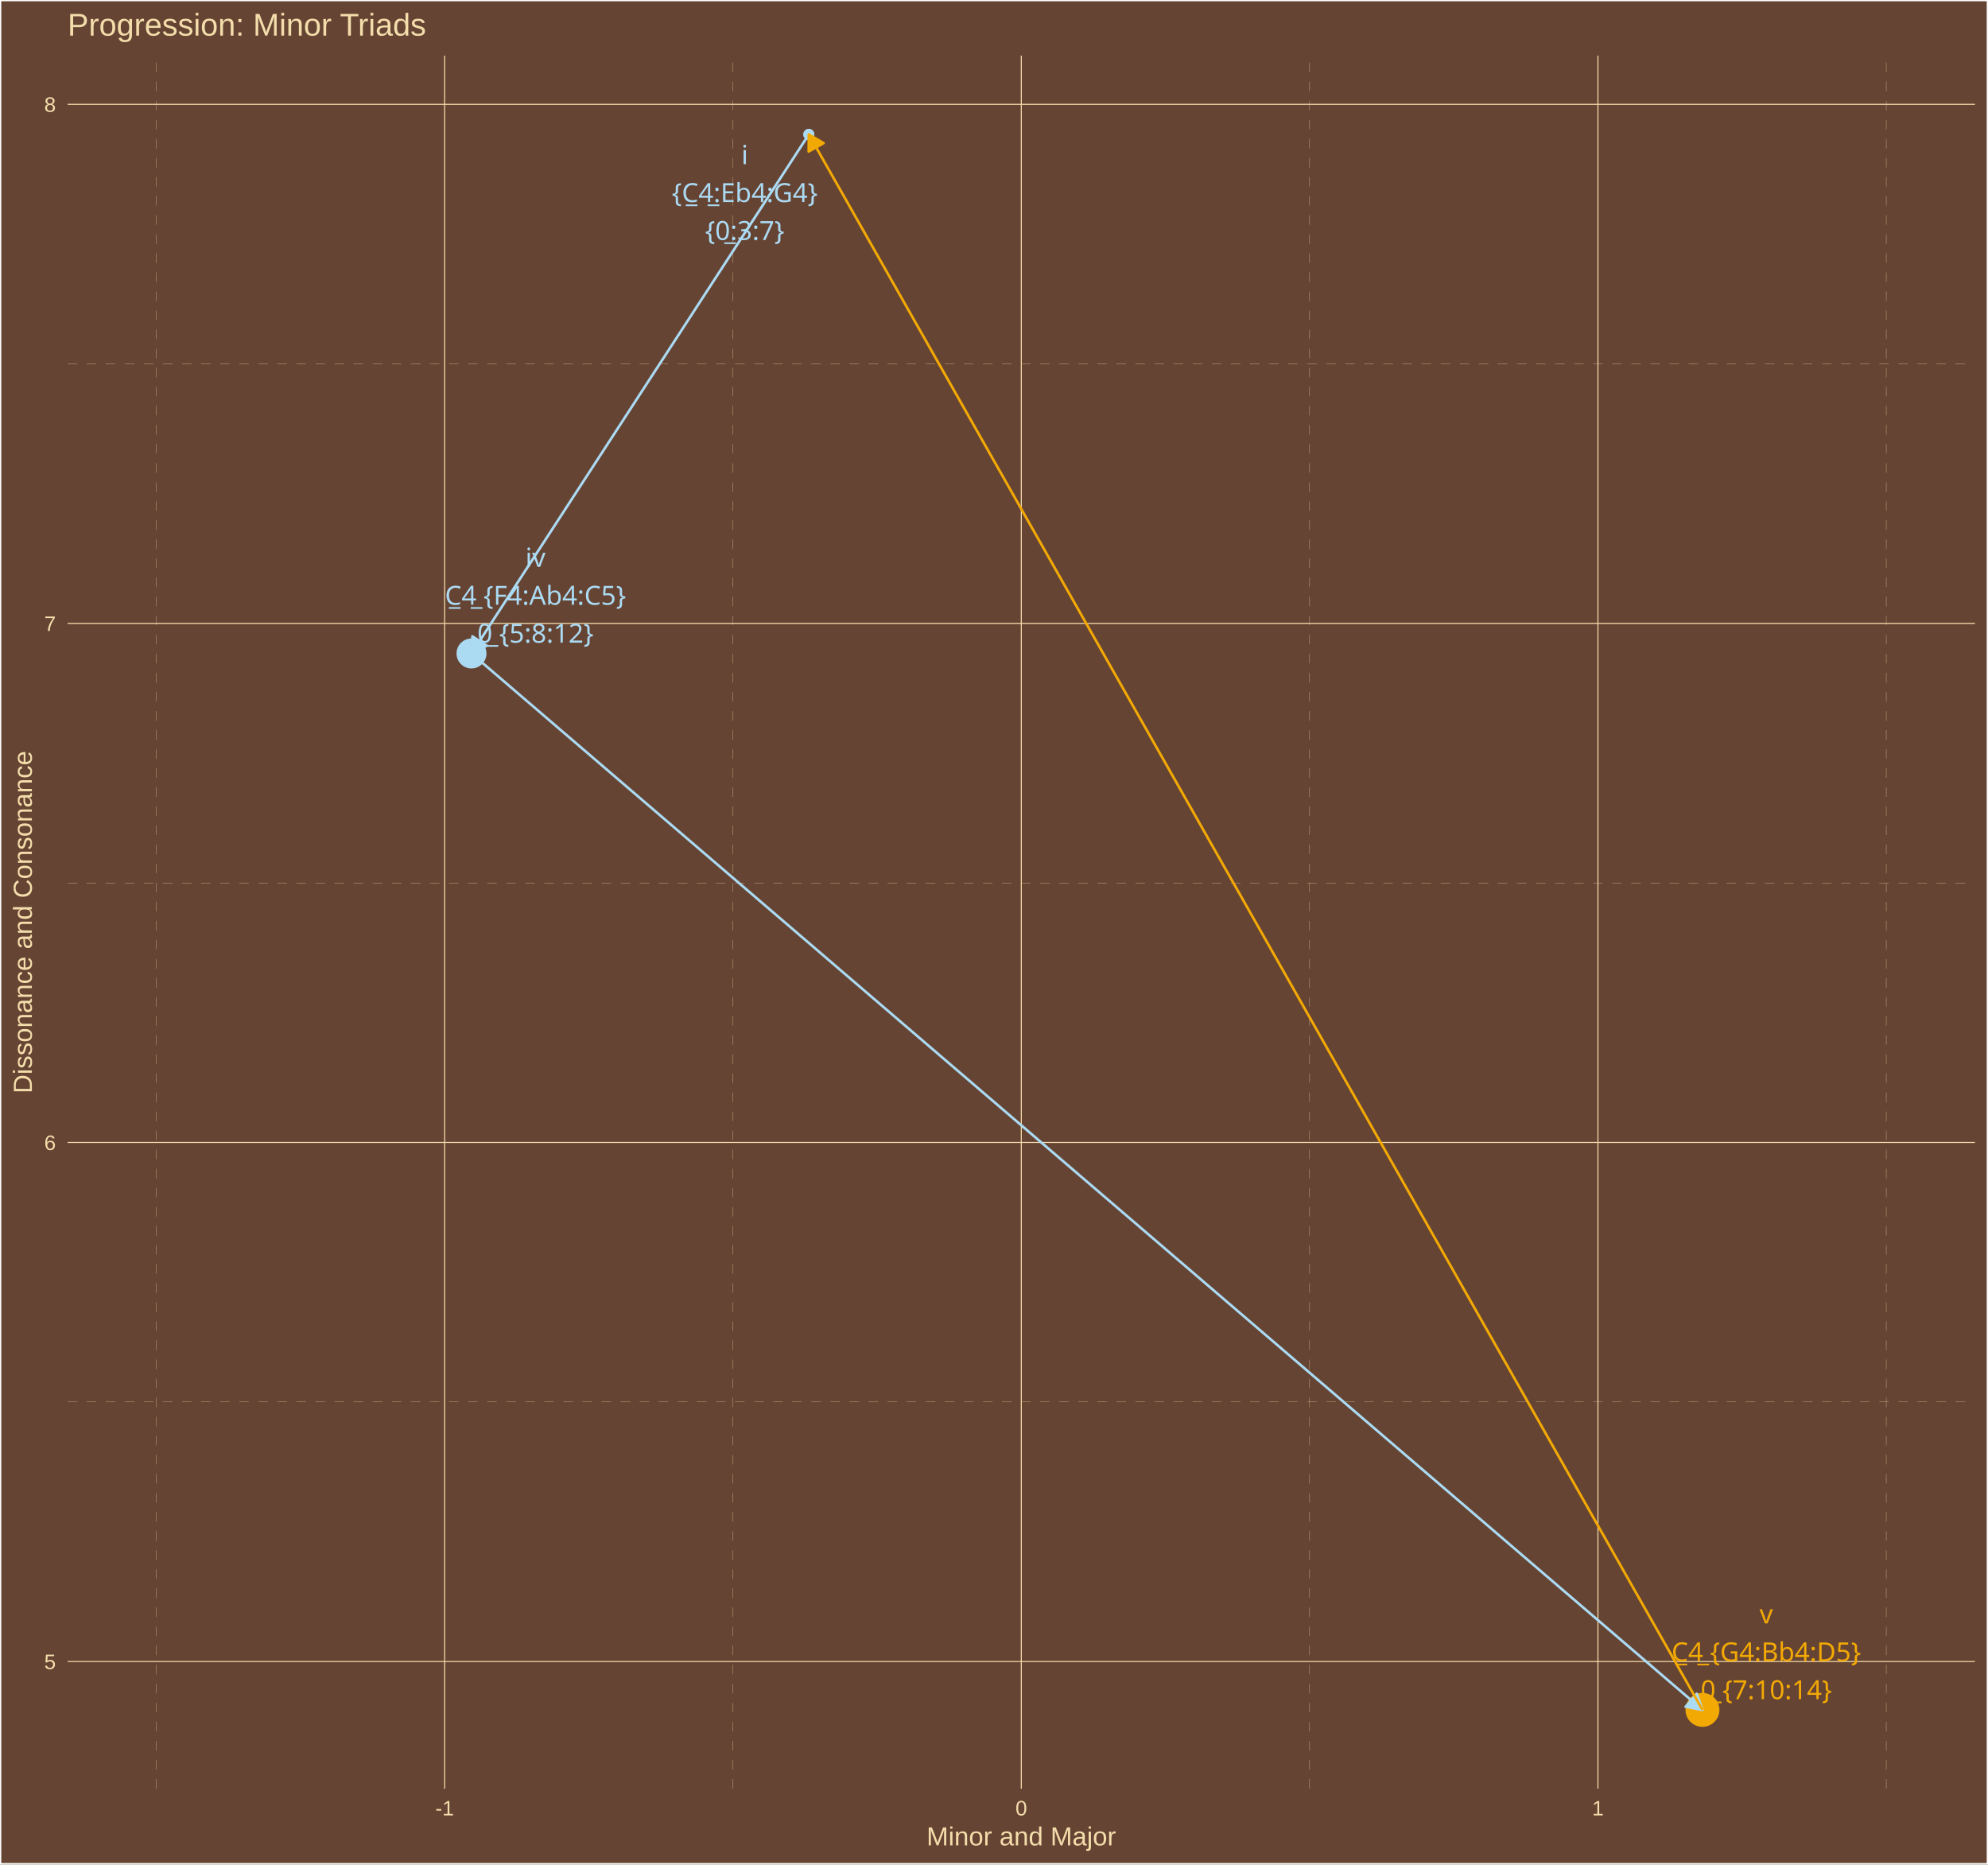
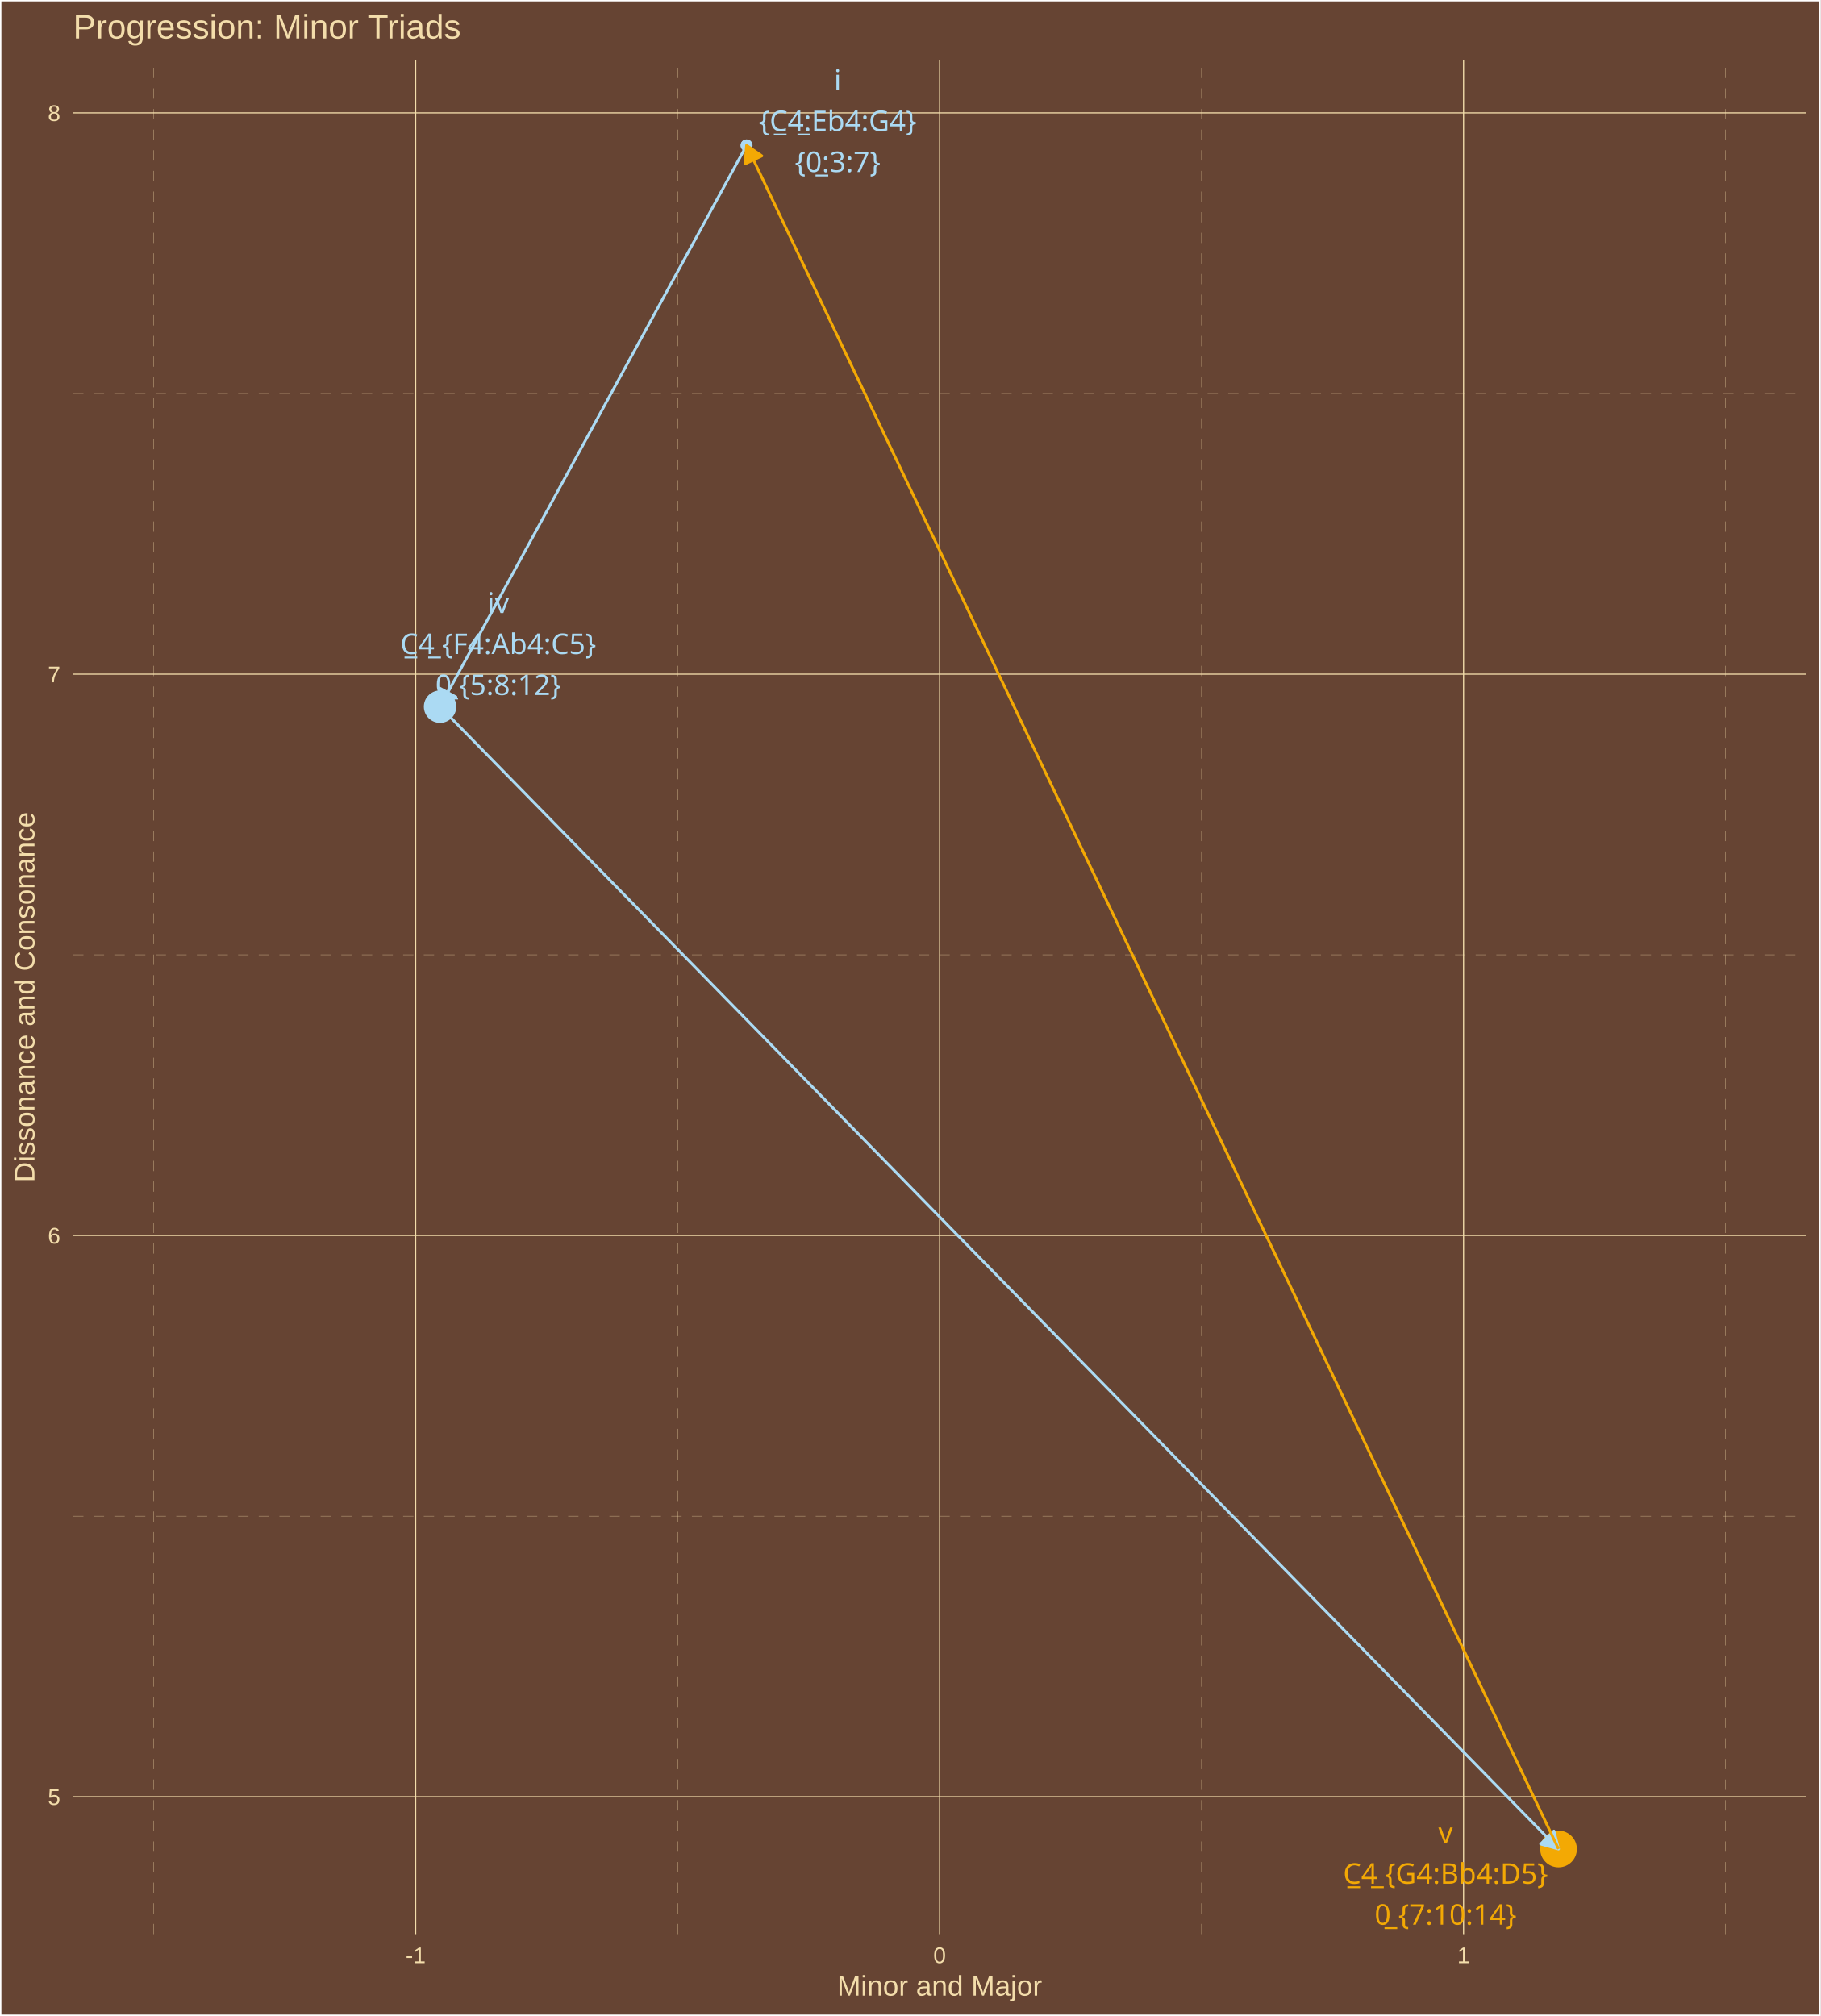
- <svg xmlns="http://www.w3.org/2000/svg" class="svglite" width="834.00pt" height="782.00pt" viewBox="0 0 834.00 782.00">
+ <svg xmlns="http://www.w3.org/2000/svg" class="svglite" width="706.00pt" height="782.00pt" viewBox="0 0 706.00 782.00">
  <defs>
    <style type="text/css">
    .svglite line, .svglite polyline, .svglite polygon, .svglite path, .svglite rect, .svglite circle {
      fill: none;
      stroke: #000000;
      stroke-linecap: round;
      stroke-linejoin: round;
      stroke-miterlimit: 10.00;
    }
    .svglite text {
      white-space: pre;
    }
  </style>
  </defs>
  <rect width="100%" height="100%" style="stroke: none; fill: #664433;" />
  <defs>
-     <clipPath id="cpMC4wMHw4MzQuMDB8MC4wMHw3ODIuMDA=">
-       <rect x="0.00" y="0.00" width="834.00" height="782.00" />
+     <clipPath id="cpMC4wMHw3MDYuMDB8MC4wMHw3ODIuMDA=">
+       <rect x="0.00" y="0.00" width="706.00" height="782.00" />
    </clipPath>
  </defs>
-   <g clip-path="url(#cpMC4wMHw4MzQuMDB8MC4wMHw3ODIuMDA=)">
-     <rect x="0.00" y="0" width="834.00" height="782.00" style="stroke-width: 1.07; stroke: #FFFFFF; fill: #664433;" />
+   <g clip-path="url(#cpMC4wMHw3MDYuMDB8MC4wMHw3ODIuMDA=)">
+     <rect x="0.00" y="0" width="706.00" height="782.00" style="stroke-width: 1.07; stroke: #FFFFFF; fill: #664433;" />
  </g>
  <defs>
-     <clipPath id="cpMjguMzd8ODI4LjUyfDIzLjM0fDc1MC4yNw==">
-       <rect x="28.37" y="23.34" width="800.15" height="726.93" />
+     <clipPath id="cpMjguMzd8NzAwLjUyfDIzLjM0fDc1MC4yNw==">
+       <rect x="28.37" y="23.34" width="672.15" height="726.93" />
    </clipPath>
  </defs>
-   <g clip-path="url(#cpMjguMzd8ODI4LjUyfDIzLjM0fDc1MC4yNw==)">
-     <rect x="28.37" y="23.34" width="800.15" height="726.93" style="stroke-width: 1.07; stroke: none; fill: #664433;" />
-     <polyline points="28.37,588.09 828.52,588.09 " style="stroke-width: 0.11; stroke: #F3DDAB; stroke-dasharray: 4.00,4.00; stroke-linecap: butt;" />
-     <polyline points="28.37,370.36 828.52,370.36 " style="stroke-width: 0.11; stroke: #F3DDAB; stroke-dasharray: 4.00,4.00; stroke-linecap: butt;" />
-     <polyline points="28.37,152.63 828.52,152.63 " style="stroke-width: 0.11; stroke: #F3DDAB; stroke-dasharray: 4.00,4.00; stroke-linecap: butt;" />
-     <polyline points="65.58,750.27 65.58,23.34 " style="stroke-width: 0.11; stroke: #F3DDAB; stroke-dasharray: 4.00,4.00; stroke-linecap: butt;" />
-     <polyline points="307.49,750.27 307.49,23.34 " style="stroke-width: 0.11; stroke: #F3DDAB; stroke-dasharray: 4.00,4.00; stroke-linecap: butt;" />
-     <polyline points="549.40,750.27 549.40,23.34 " style="stroke-width: 0.11; stroke: #F3DDAB; stroke-dasharray: 4.00,4.00; stroke-linecap: butt;" />
-     <polyline points="791.31,750.27 791.31,23.34 " style="stroke-width: 0.11; stroke: #F3DDAB; stroke-dasharray: 4.00,4.00; stroke-linecap: butt;" />
-     <polyline points="28.37,696.95 828.52,696.95 " style="stroke-width: 0.43; stroke: #F3DDAB; stroke-linecap: butt;" />
-     <polyline points="28.37,479.22 828.52,479.22 " style="stroke-width: 0.43; stroke: #F3DDAB; stroke-linecap: butt;" />
-     <polyline points="28.37,261.50 828.52,261.50 " style="stroke-width: 0.43; stroke: #F3DDAB; stroke-linecap: butt;" />
-     <polyline points="28.37,43.77 828.52,43.77 " style="stroke-width: 0.43; stroke: #F3DDAB; stroke-linecap: butt;" />
-     <polyline points="186.53,750.27 186.53,23.34 " style="stroke-width: 0.43; stroke: #F3DDAB; stroke-linecap: butt;" />
-     <polyline points="428.45,750.27 428.45,23.34 " style="stroke-width: 0.43; stroke: #F3DDAB; stroke-linecap: butt;" />
-     <polyline points="670.36,750.27 670.36,23.34 " style="stroke-width: 0.43; stroke: #F3DDAB; stroke-linecap: butt;" />
-     <circle cx="339.31" cy="56.38" r="1.95" style="stroke-width: 0.71; stroke: #ABDAF3; fill: #ABDAF3;" />
-     <circle cx="197.80" cy="274.11" r="1.95" style="stroke-width: 0.71; stroke: #ABDAF3; fill: #ABDAF3;" />
-     <circle cx="714.21" cy="717.22" r="1.95" style="stroke-width: 0.71; stroke: #F3A904; fill: #F3A904;" />
-     <circle cx="339.31" cy="56.38" r="1.95" style="stroke-width: 0.71; stroke: #ABDAF3; fill: #ABDAF3;" />
-     <circle cx="339.31" cy="56.38" r="1.42" style="stroke-width: 0.71; stroke: #ABDAF3; fill: #ABDAF3;" />
-     <circle cx="197.80" cy="274.11" r="5.93" style="stroke-width: 0.71; stroke: #ABDAF3; fill: #ABDAF3;" />
-     <circle cx="714.21" cy="717.22" r="6.76" style="stroke-width: 0.71; stroke: #F3A904; fill: #F3A904;" />
-     <circle cx="339.31" cy="56.38" r="1.42" style="stroke-width: 0.71; stroke: #ABDAF3; fill: #ABDAF3;" />
-     <line x1="339.31" y1="56.38" x2="197.80" y2="274.11" style="stroke-width: 1.07; stroke: #ABDAF3; stroke-linecap: butt;" />
-     <polygon points="198.18,266.92 197.80,274.11 204.21,270.84 " style="stroke-width: 1.07; stroke: #ABDAF3; stroke-linecap: butt; fill: #ABDAF3;" />
-     <line x1="197.80" y1="274.11" x2="714.21" y2="717.22" style="stroke-width: 1.07; stroke: #ABDAF3; stroke-linecap: butt;" />
-     <polygon points="707.14,715.90 714.21,717.22 711.83,710.43 " style="stroke-width: 1.07; stroke: #ABDAF3; stroke-linecap: butt; fill: #ABDAF3;" />
-     <line x1="714.21" y1="717.22" x2="339.31" y2="56.38" style="stroke-width: 1.07; stroke: #F3A904; stroke-linecap: butt;" />
-     <polygon points="345.51,60.03 339.31,56.38 339.25,63.58 " style="stroke-width: 1.07; stroke: #F3A904; stroke-linecap: butt; fill: #F3A904;" />
-     <text x="312.43" y="68.86" text-anchor="middle" style="font-size: 11.04px;fill: #ABDAF3; font-family: &quot;Arial Unicode MS&quot;;" textLength="2.45px" lengthAdjust="spacingAndGlyphs">i</text>
-     <text x="312.43" y="84.76" text-anchor="middle" style="font-size: 11.04px;fill: #ABDAF3; font-family: &quot;Arial Unicode MS&quot;;" textLength="61.95px" lengthAdjust="spacingAndGlyphs">{C̲4̲:Eb4:G4}</text>
-     <text x="312.43" y="100.65" text-anchor="middle" style="font-size: 11.04px;fill: #ABDAF3; font-family: &quot;Arial Unicode MS&quot;;" textLength="31.91px" lengthAdjust="spacingAndGlyphs">{0̲:3:7}</text>
-     <text x="224.63" y="237.77" text-anchor="middle" style="font-size: 11.04px;fill: #ABDAF3; font-family: &quot;Arial Unicode MS&quot;;" textLength="7.96px" lengthAdjust="spacingAndGlyphs">iv</text>
-     <text x="224.63" y="253.67" text-anchor="middle" style="font-size: 11.04px;fill: #ABDAF3; font-family: &quot;Arial Unicode MS&quot;;" textLength="77.27px" lengthAdjust="spacingAndGlyphs">C̲4̲ {F4:Ab4:C5}</text>
-     <text x="224.63" y="269.57" text-anchor="middle" style="font-size: 11.04px;fill: #ABDAF3; font-family: &quot;Arial Unicode MS&quot;;" textLength="47.25px" lengthAdjust="spacingAndGlyphs">0̲ {5:8:12}</text>
-     <text x="740.97" y="680.94" text-anchor="middle" style="font-size: 11.04px;fill: #F3A904; font-family: &quot;Arial Unicode MS&quot;;" textLength="5.52px" lengthAdjust="spacingAndGlyphs">v</text>
-     <text x="740.97" y="696.84" text-anchor="middle" style="font-size: 11.04px;fill: #F3A904; font-family: &quot;Arial Unicode MS&quot;;" textLength="79.11px" lengthAdjust="spacingAndGlyphs">C̲4̲ {G4:Bb4:D5}</text>
-     <text x="740.97" y="712.73" text-anchor="middle" style="font-size: 11.04px;fill: #F3A904; font-family: &quot;Arial Unicode MS&quot;;" textLength="53.38px" lengthAdjust="spacingAndGlyphs">0̲ {7:10:14}</text>
+   <g clip-path="url(#cpMjguMzd8NzAwLjUyfDIzLjM0fDc1MC4yNw==)">
+     <rect x="28.37" y="23.34" width="672.15" height="726.93" style="stroke-width: 1.07; stroke: none; fill: #664433;" />
+     <polyline points="28.37,588.09 700.52,588.09 " style="stroke-width: 0.11; stroke: #F3DDAB; stroke-dasharray: 4.00,4.00; stroke-linecap: butt;" />
+     <polyline points="28.37,370.36 700.52,370.36 " style="stroke-width: 0.11; stroke: #F3DDAB; stroke-dasharray: 4.00,4.00; stroke-linecap: butt;" />
+     <polyline points="28.37,152.63 700.52,152.63 " style="stroke-width: 0.11; stroke: #F3DDAB; stroke-dasharray: 4.00,4.00; stroke-linecap: butt;" />
+     <polyline points="59.63,750.27 59.63,23.34 " style="stroke-width: 0.11; stroke: #F3DDAB; stroke-dasharray: 4.00,4.00; stroke-linecap: butt;" />
+     <polyline points="262.84,750.27 262.84,23.34 " style="stroke-width: 0.11; stroke: #F3DDAB; stroke-dasharray: 4.00,4.00; stroke-linecap: butt;" />
+     <polyline points="466.05,750.27 466.05,23.34 " style="stroke-width: 0.11; stroke: #F3DDAB; stroke-dasharray: 4.00,4.00; stroke-linecap: butt;" />
+     <polyline points="669.27,750.27 669.27,23.34 " style="stroke-width: 0.11; stroke: #F3DDAB; stroke-dasharray: 4.00,4.00; stroke-linecap: butt;" />
+     <polyline points="28.37,696.95 700.52,696.95 " style="stroke-width: 0.43; stroke: #F3DDAB; stroke-linecap: butt;" />
+     <polyline points="28.37,479.22 700.52,479.22 " style="stroke-width: 0.43; stroke: #F3DDAB; stroke-linecap: butt;" />
+     <polyline points="28.37,261.50 700.52,261.50 " style="stroke-width: 0.43; stroke: #F3DDAB; stroke-linecap: butt;" />
+     <polyline points="28.37,43.77 700.52,43.77 " style="stroke-width: 0.43; stroke: #F3DDAB; stroke-linecap: butt;" />
+     <polyline points="161.23,750.27 161.23,23.34 " style="stroke-width: 0.43; stroke: #F3DDAB; stroke-linecap: butt;" />
+     <polyline points="364.45,750.27 364.45,23.34 " style="stroke-width: 0.43; stroke: #F3DDAB; stroke-linecap: butt;" />
+     <polyline points="567.66,750.27 567.66,23.34 " style="stroke-width: 0.43; stroke: #F3DDAB; stroke-linecap: butt;" />
+     <circle cx="289.57" cy="56.38" r="1.95" style="stroke-width: 0.71; stroke: #ABDAF3; fill: #ABDAF3;" />
+     <circle cx="170.69" cy="274.11" r="1.95" style="stroke-width: 0.71; stroke: #ABDAF3; fill: #ABDAF3;" />
+     <circle cx="604.50" cy="717.22" r="1.95" style="stroke-width: 0.71; stroke: #F3A904; fill: #F3A904;" />
+     <circle cx="289.57" cy="56.38" r="1.95" style="stroke-width: 0.71; stroke: #ABDAF3; fill: #ABDAF3;" />
+     <circle cx="289.57" cy="56.38" r="1.42" style="stroke-width: 0.71; stroke: #ABDAF3; fill: #ABDAF3;" />
+     <circle cx="170.69" cy="274.11" r="5.93" style="stroke-width: 0.71; stroke: #ABDAF3; fill: #ABDAF3;" />
+     <circle cx="604.50" cy="717.22" r="6.76" style="stroke-width: 0.71; stroke: #F3A904; fill: #F3A904;" />
+     <circle cx="289.57" cy="56.38" r="1.42" style="stroke-width: 0.71; stroke: #ABDAF3; fill: #ABDAF3;" />
+     <line x1="289.57" y1="56.38" x2="170.69" y2="274.11" style="stroke-width: 1.07; stroke: #ABDAF3; stroke-linecap: butt;" />
+     <polygon points="170.52,266.91 170.69,274.11 176.84,270.36 " style="stroke-width: 1.07; stroke: #ABDAF3; stroke-linecap: butt; fill: #ABDAF3;" />
+     <line x1="170.69" y1="274.11" x2="604.50" y2="717.22" style="stroke-width: 1.07; stroke: #ABDAF3; stroke-linecap: butt;" />
+     <polygon points="597.56,715.29 604.50,717.22 602.71,710.25 " style="stroke-width: 1.07; stroke: #ABDAF3; stroke-linecap: butt; fill: #ABDAF3;" />
+     <line x1="604.50" y1="717.22" x2="289.57" y2="56.38" style="stroke-width: 1.07; stroke: #F3A904; stroke-linecap: butt;" />
+     <polygon points="295.50,60.46 289.57,56.38 289.00,63.56 " style="stroke-width: 1.07; stroke: #F3A904; stroke-linecap: butt; fill: #F3A904;" />
+     <text x="324.90" y="34.92" text-anchor="middle" style="font-size: 11.04px;fill: #ABDAF3; font-family: &quot;Arial Unicode MS&quot;;" textLength="2.45px" lengthAdjust="spacingAndGlyphs">i</text>
+     <text x="324.90" y="50.82" text-anchor="middle" style="font-size: 11.04px;fill: #ABDAF3; font-family: &quot;Arial Unicode MS&quot;;" textLength="61.95px" lengthAdjust="spacingAndGlyphs">{C̲4̲:Eb4:G4}</text>
+     <text x="324.90" y="66.72" text-anchor="middle" style="font-size: 11.04px;fill: #ABDAF3; font-family: &quot;Arial Unicode MS&quot;;" textLength="31.91px" lengthAdjust="spacingAndGlyphs">{0̲:3:7}</text>
+     <text x="193.25" y="237.79" text-anchor="middle" style="font-size: 11.04px;fill: #ABDAF3; font-family: &quot;Arial Unicode MS&quot;;" textLength="7.96px" lengthAdjust="spacingAndGlyphs">iv</text>
+     <text x="193.25" y="253.69" text-anchor="middle" style="font-size: 11.04px;fill: #ABDAF3; font-family: &quot;Arial Unicode MS&quot;;" textLength="77.27px" lengthAdjust="spacingAndGlyphs">C̲4̲ {F4:Ab4:C5}</text>
+     <text x="193.25" y="269.59" text-anchor="middle" style="font-size: 11.04px;fill: #ABDAF3; font-family: &quot;Arial Unicode MS&quot;;" textLength="47.25px" lengthAdjust="spacingAndGlyphs">0̲ {5:8:12}</text>
+     <text x="560.69" y="714.79" text-anchor="middle" style="font-size: 11.04px;fill: #F3A904; font-family: &quot;Arial Unicode MS&quot;;" textLength="5.52px" lengthAdjust="spacingAndGlyphs">v</text>
+     <text x="560.69" y="730.68" text-anchor="middle" style="font-size: 11.04px;fill: #F3A904; font-family: &quot;Arial Unicode MS&quot;;" textLength="79.11px" lengthAdjust="spacingAndGlyphs">C̲4̲ {G4:Bb4:D5}</text>
+     <text x="560.69" y="746.58" text-anchor="middle" style="font-size: 11.04px;fill: #F3A904; font-family: &quot;Arial Unicode MS&quot;;" textLength="53.38px" lengthAdjust="spacingAndGlyphs">0̲ {7:10:14}</text>
  </g>
-   <g clip-path="url(#cpMC4wMHw4MzQuMDB8MC4wMHw3ODIuMDA=)">
+   <g clip-path="url(#cpMC4wMHw3MDYuMDB8MC4wMHw3ODIuMDA=)">
    <text x="23.44" y="700.11" text-anchor="end" style="font-size: 8.80px;fill: #F3DDAB; font-family: &quot;Arial&quot;;" textLength="4.90px" lengthAdjust="spacingAndGlyphs">5</text>
    <text x="23.44" y="482.38" text-anchor="end" style="font-size: 8.80px;fill: #F3DDAB; font-family: &quot;Arial&quot;;" textLength="4.90px" lengthAdjust="spacingAndGlyphs">6</text>
    <text x="23.44" y="264.65" text-anchor="end" style="font-size: 8.80px;fill: #F3DDAB; font-family: &quot;Arial&quot;;" textLength="4.90px" lengthAdjust="spacingAndGlyphs">7</text>
    <text x="23.44" y="46.92" text-anchor="end" style="font-size: 8.80px;fill: #F3DDAB; font-family: &quot;Arial&quot;;" textLength="4.90px" lengthAdjust="spacingAndGlyphs">8</text>
-     <text x="186.53" y="761.50" text-anchor="middle" style="font-size: 8.80px;fill: #F3DDAB; font-family: &quot;Arial&quot;;" textLength="7.83px" lengthAdjust="spacingAndGlyphs">-1</text>
-     <text x="428.45" y="761.50" text-anchor="middle" style="font-size: 8.80px;fill: #F3DDAB; font-family: &quot;Arial&quot;;" textLength="4.90px" lengthAdjust="spacingAndGlyphs">0</text>
-     <text x="670.36" y="761.50" text-anchor="middle" style="font-size: 8.80px;fill: #F3DDAB; font-family: &quot;Arial&quot;;" textLength="4.90px" lengthAdjust="spacingAndGlyphs">1</text>
-     <text x="428.45" y="774.09" text-anchor="middle" style="font-size: 11.00px;fill: #F3DDAB; font-family: &quot;Arial&quot;;" textLength="79.49px" lengthAdjust="spacingAndGlyphs">Minor and Major</text>
+     <text x="161.23" y="761.50" text-anchor="middle" style="font-size: 8.80px;fill: #F3DDAB; font-family: &quot;Arial&quot;;" textLength="7.83px" lengthAdjust="spacingAndGlyphs">-1</text>
+     <text x="364.45" y="761.50" text-anchor="middle" style="font-size: 8.80px;fill: #F3DDAB; font-family: &quot;Arial&quot;;" textLength="4.90px" lengthAdjust="spacingAndGlyphs">0</text>
+     <text x="567.66" y="761.50" text-anchor="middle" style="font-size: 8.80px;fill: #F3DDAB; font-family: &quot;Arial&quot;;" textLength="4.90px" lengthAdjust="spacingAndGlyphs">1</text>
+     <text x="364.45" y="774.09" text-anchor="middle" style="font-size: 11.00px;fill: #F3DDAB; font-family: &quot;Arial&quot;;" textLength="79.49px" lengthAdjust="spacingAndGlyphs">Minor and Major</text>
    <text transform="translate(13.37,386.80) rotate(-90)" text-anchor="middle" style="font-size: 11.00px;fill: #F3DDAB; font-family: &quot;Arial&quot;;" textLength="143.73px" lengthAdjust="spacingAndGlyphs">Dissonance and Consonance</text>
    <text x="28.37" y="14.94" style="font-size: 13.20px;fill: #F3DDAB; font-family: &quot;Arial&quot;;" textLength="151.01px" lengthAdjust="spacingAndGlyphs">Progression: Minor Triads</text>
  </g>
</svg>
